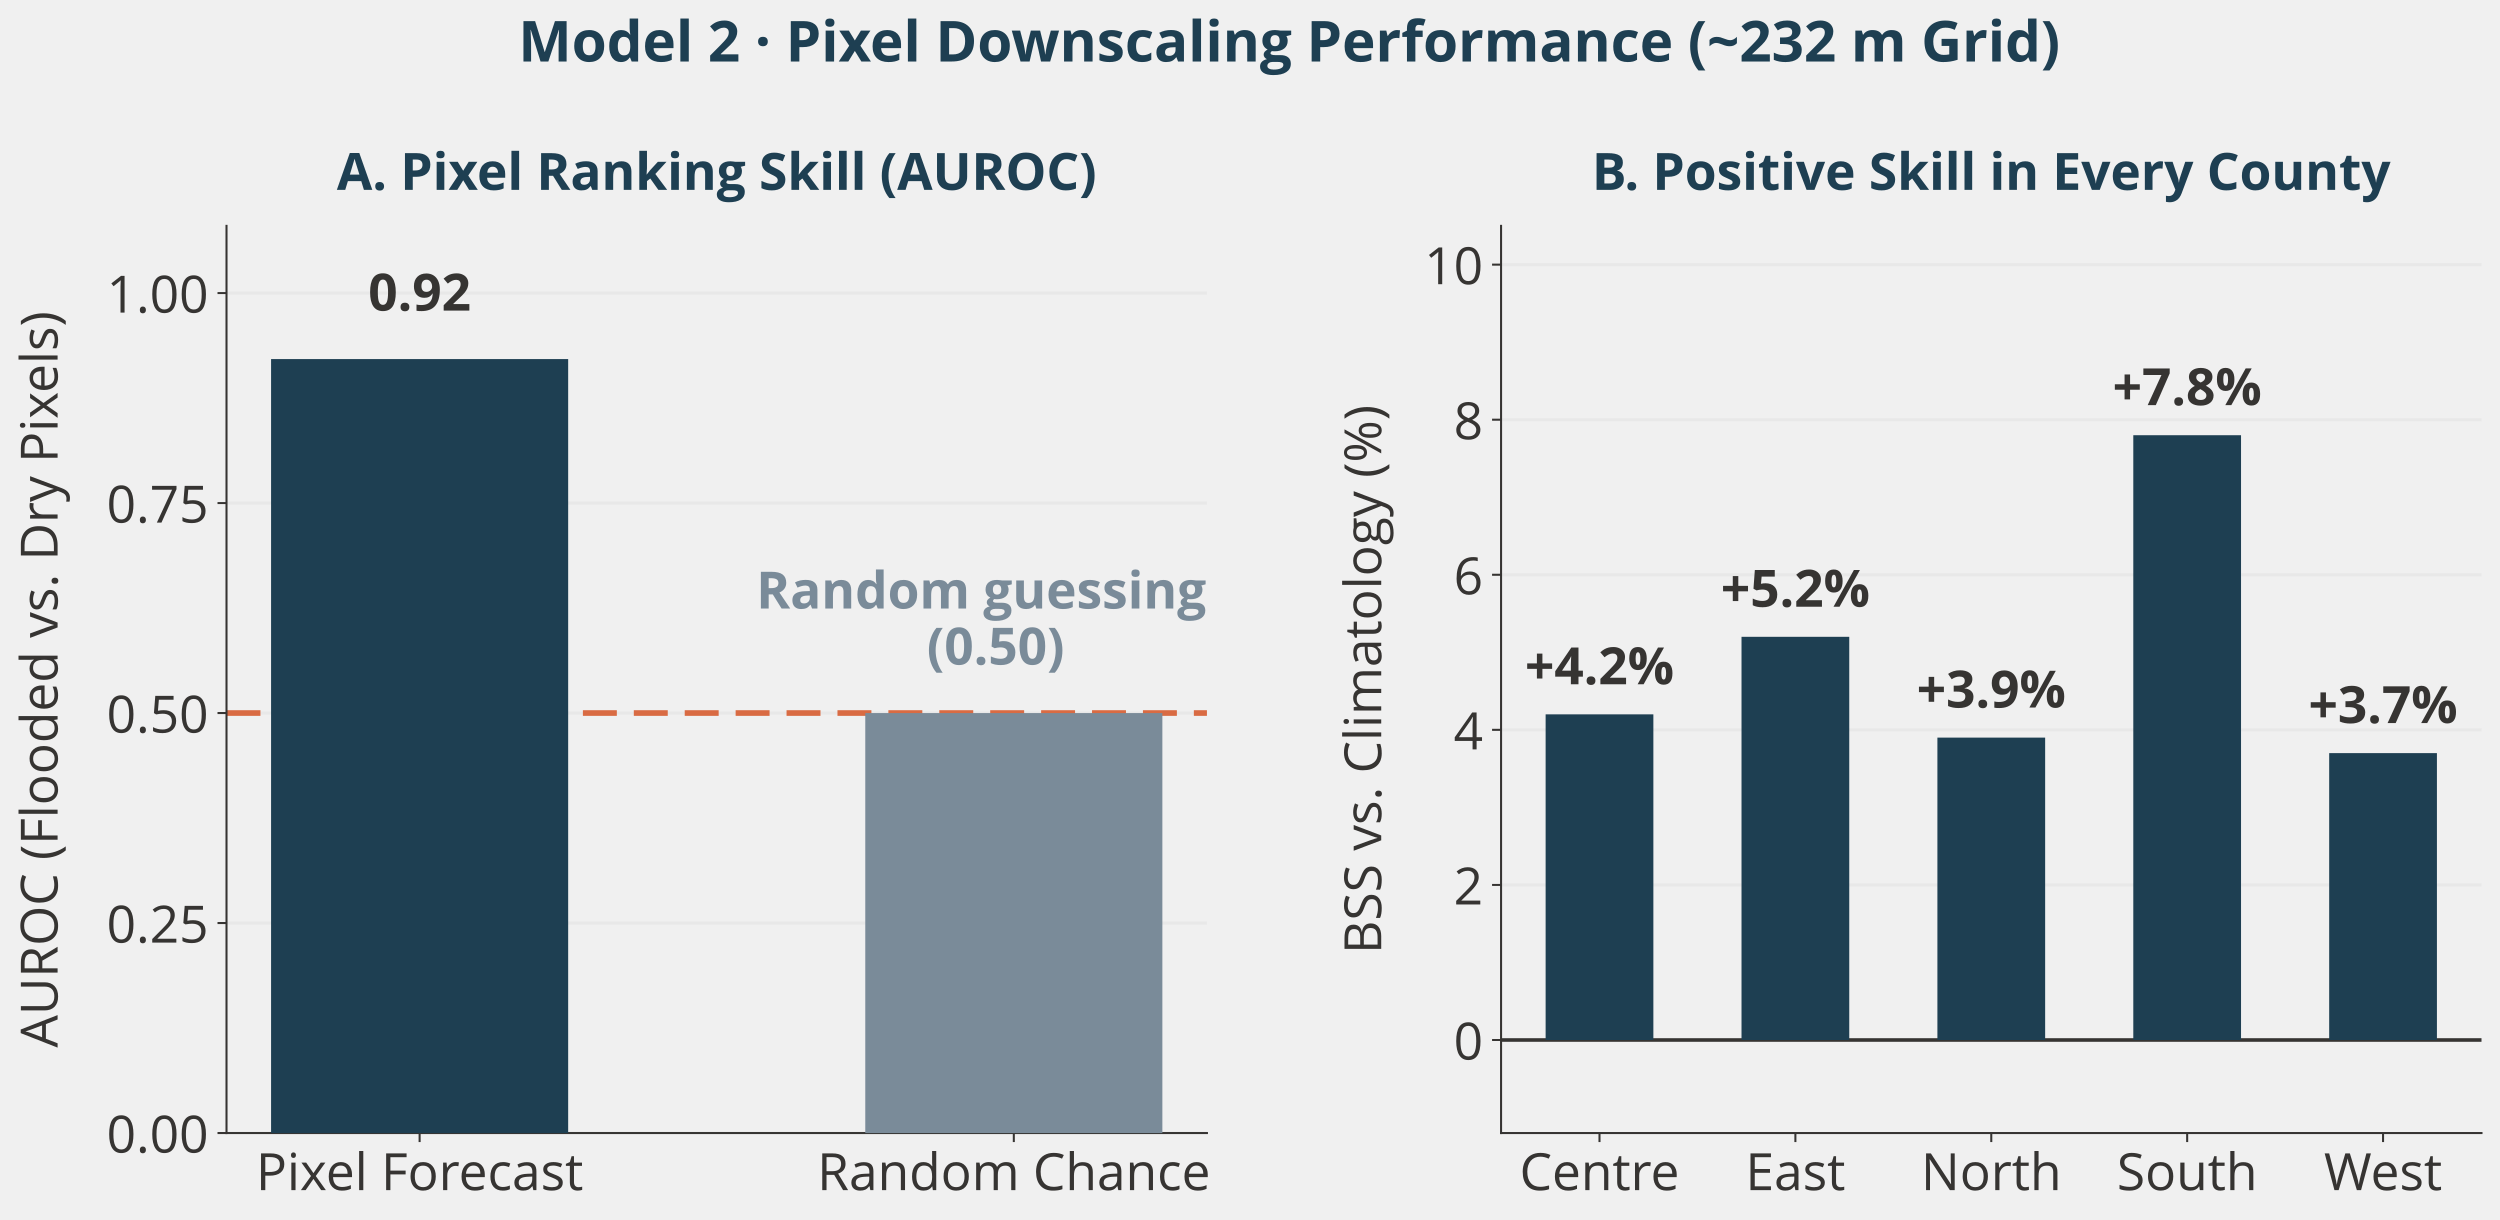
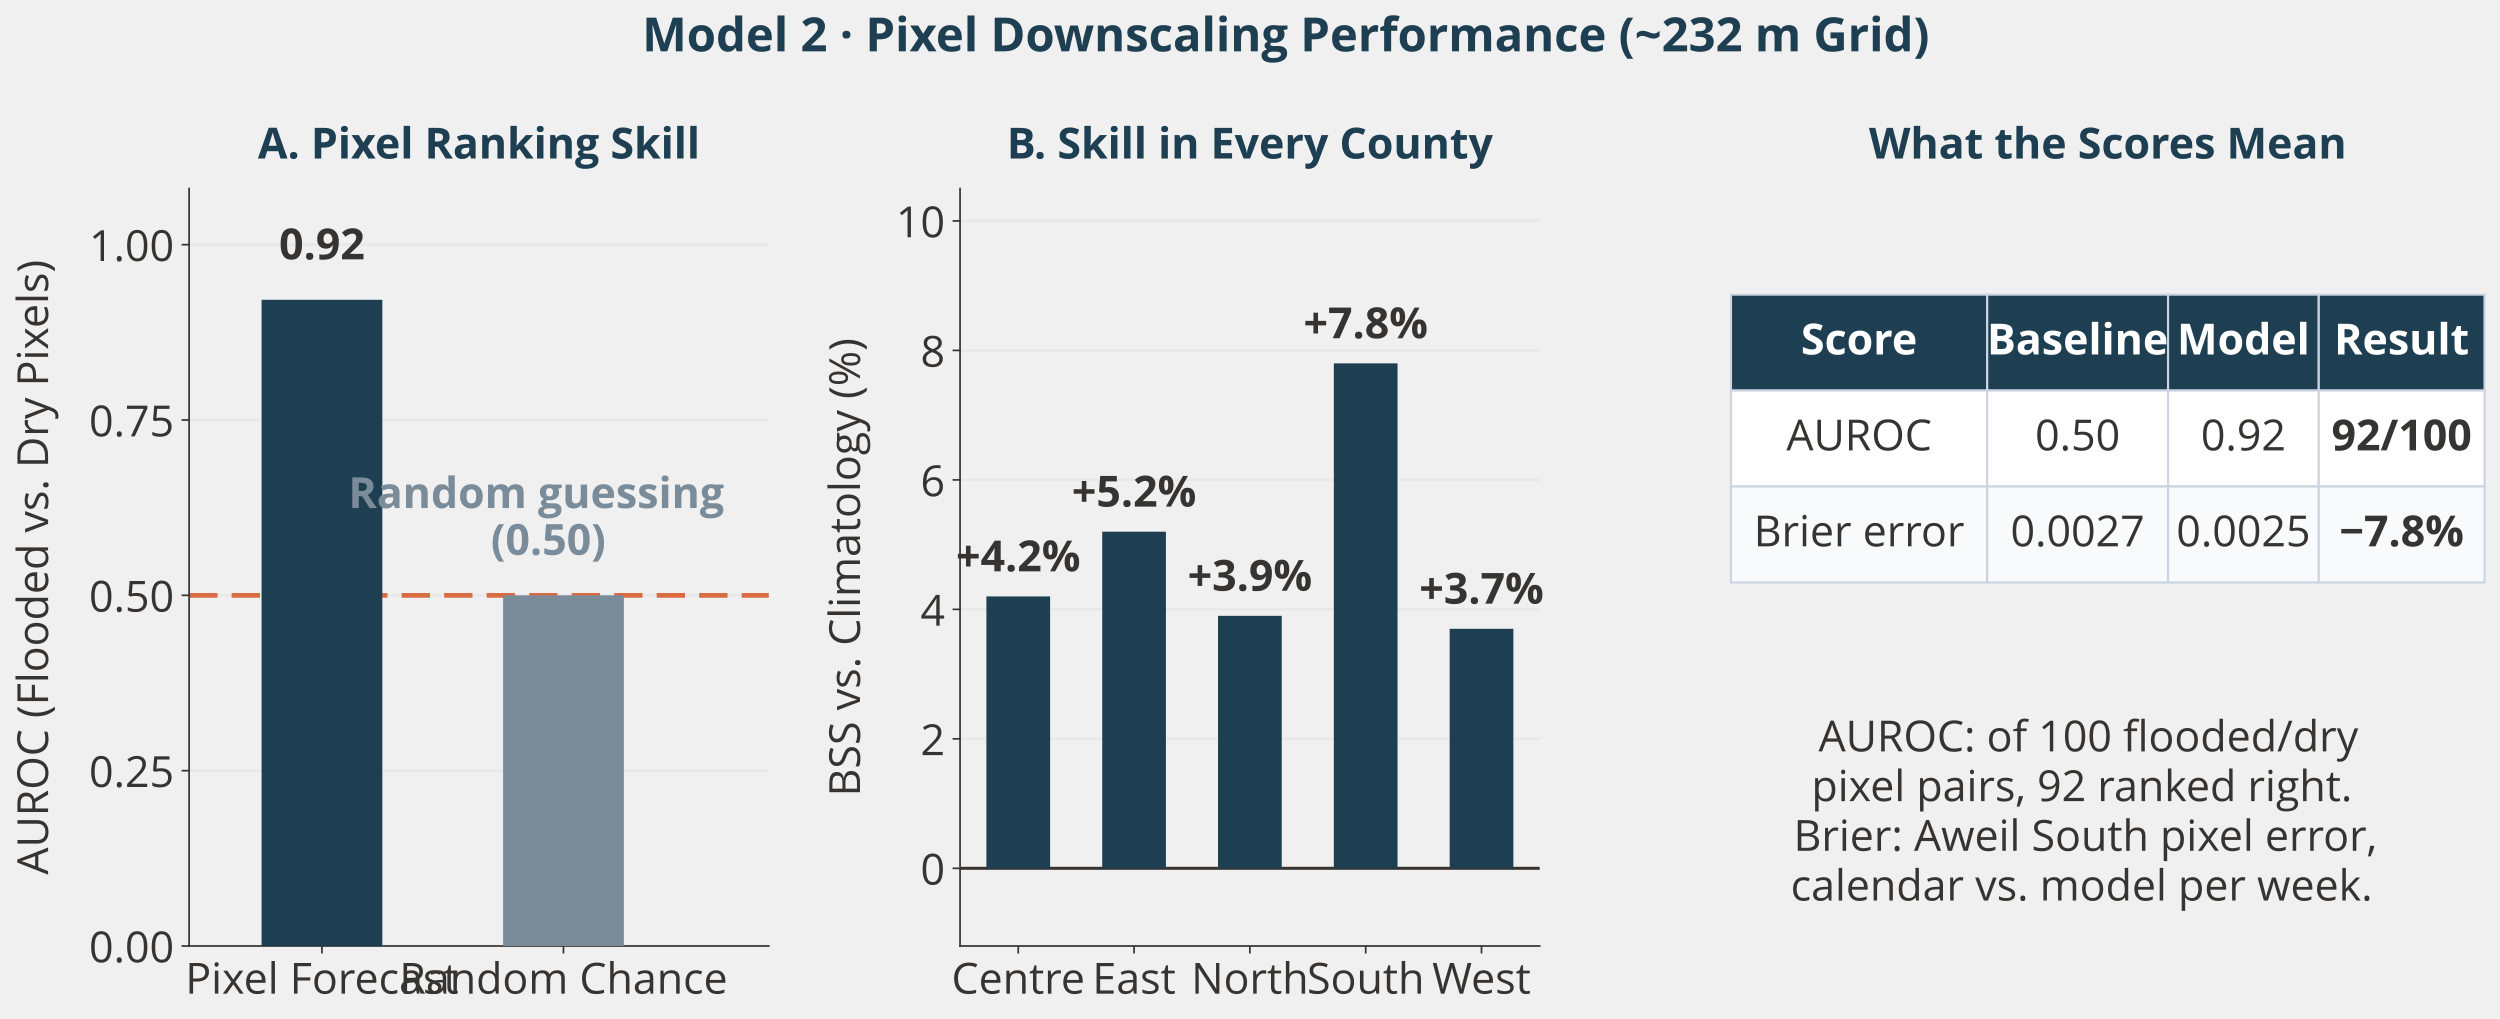
- <svg xmlns="http://www.w3.org/2000/svg" xmlns:xlink="http://www.w3.org/1999/xlink" width="972.247pt" height="474.196pt" viewBox="0 0 972.247 474.196" version="1.1">
+ <svg xmlns="http://www.w3.org/2000/svg" xmlns:xlink="http://www.w3.org/1999/xlink" width="1164.487pt" height="474.196pt" viewBox="0 0 1164.487 474.196" version="1.1">
  <defs>
    <style type="text/css">*{stroke-linejoin: round; stroke-linecap: butt}</style>
  </defs>
  <g id="figure_1">
    <g id="patch_1">
-       <path d="M 0 474.196  L 972.247 474.196  L 972.247 0  L 0 0  L 0 474.196  z " style="fill: none; opacity: 0" />
+       <path d="M 0 474.196  L 1164.487 474.196  L 1164.487 0  L 0 0  L 0 474.196  z " style="fill: none; opacity: 0" />
    </g>
    <g id="axes_1">
      <g id="patch_2">
-         <path d="M 88.088 440.64  L 469.374 440.64  L 469.374 87.84  L 88.088 87.84  L 88.088 440.64  z " style="fill: none" />
+         <path d="M 88.088 440.64  L 358.087 440.64  L 358.087 87.84  L 88.088 87.84  L 88.088 440.64  z " style="fill: none" />
      </g>
      <g id="matplotlib.axis_1">
        <g id="xtick_1">
          <g id="line2d_1">
            <defs>
-               <path id="m93564bdb14" d="M 0 0  L 0 3.5  " style="stroke: #363432; stroke-width: 0.8" />
+               <path id="m5e118adc27" d="M 0 0  L 0 3.5  " style="stroke: #363432; stroke-width: 0.8" />
            </defs>
            <g>
-               <use xlink:href="#m93564bdb14" x="163.189" y="440.64" style="fill: #363432; stroke: #363432; stroke-width: 0.8" />
+               <use xlink:href="#m5e118adc27" x="149.963" y="440.64" style="fill: #363432; stroke: #363432; stroke-width: 0.8" />
            </g>
          </g>
          <g id="text_1">
-             <text style="font-size: 20px; font-family: 'Open Sans', 'DejaVu Sans', 'Arial', sans-serif; text-anchor: middle; fill: #363432" x="163.189" y="462.837" transform="rotate(-0 163.1895 462.8369)">Pixel Forecast</text>
+             <text style="font-size: 20px; font-family: 'Open Sans', 'DejaVu Sans', 'Arial', sans-serif; text-anchor: middle; fill: #363432" x="149.963" y="462.837" transform="rotate(-0 149.9625 462.8369)">Pixel Forecast</text>
          </g>
        </g>
        <g id="xtick_2">
          <g id="line2d_2">
            <g>
-               <use xlink:href="#m93564bdb14" x="394.272" y="440.64" style="fill: #363432; stroke: #363432; stroke-width: 0.8" />
+               <use xlink:href="#m5e118adc27" x="262.462" y="440.64" style="fill: #363432; stroke: #363432; stroke-width: 0.8" />
            </g>
          </g>
          <g id="text_2">
-             <text style="font-size: 20px; font-family: 'Open Sans', 'DejaVu Sans', 'Arial', sans-serif; text-anchor: middle; fill: #363432" x="394.272" y="462.837" transform="rotate(-0 394.2725 462.8369)">Random Chance</text>
+             <text style="font-size: 20px; font-family: 'Open Sans', 'DejaVu Sans', 'Arial', sans-serif; text-anchor: middle; fill: #363432" x="262.462" y="462.837" transform="rotate(-0 262.4625 462.8369)">Random Chance</text>
          </g>
        </g>
      </g>
      <g id="matplotlib.axis_2">
        <g id="ytick_1">
          <g id="line2d_3">
-             <path d="M 88.088 440.64  L 469.374 440.64  " clip-path="url(#p58635c5533)" style="fill: none; stroke: #e0e0e0; stroke-opacity: 0.5; stroke-width: 1.2; stroke-linecap: square" />
+             <path d="M 88.088 440.64  L 358.087 440.64  " clip-path="url(#pa1986c8753)" style="fill: none; stroke: #e0e0e0; stroke-opacity: 0.5; stroke-width: 1.2; stroke-linecap: square" />
          </g>
          <g id="line2d_4">
            <defs>
-               <path id="mf591d16313" d="M 0 0  L -3.5 0  " style="stroke: #363432; stroke-width: 0.8" />
+               <path id="m1666672e94" d="M 0 0  L -3.5 0  " style="stroke: #363432; stroke-width: 0.8" />
            </defs>
            <g>
-               <use xlink:href="#mf591d16313" x="88.088" y="440.64" style="fill: #363432; stroke: #363432; stroke-width: 0.8" />
+               <use xlink:href="#m1666672e94" x="88.088" y="440.64" style="fill: #363432; stroke: #363432; stroke-width: 0.8" />
            </g>
          </g>
          <g id="text_3">
            <text style="font-size: 20px; font-family: 'Open Sans', 'DejaVu Sans', 'Arial', sans-serif; text-anchor: end; fill: #363432" x="81.088" y="448.238" transform="rotate(-0 81.0875 448.2384)">0.00</text>
          </g>
        </g>
        <g id="ytick_2">
          <g id="line2d_5">
-             <path d="M 88.088 358.973  L 469.374 358.973  " clip-path="url(#p58635c5533)" style="fill: none; stroke: #e0e0e0; stroke-opacity: 0.5; stroke-width: 1.2; stroke-linecap: square" />
+             <path d="M 88.088 358.973  L 358.087 358.973  " clip-path="url(#pa1986c8753)" style="fill: none; stroke: #e0e0e0; stroke-opacity: 0.5; stroke-width: 1.2; stroke-linecap: square" />
          </g>
          <g id="line2d_6">
            <g>
-               <use xlink:href="#mf591d16313" x="88.088" y="358.973" style="fill: #363432; stroke: #363432; stroke-width: 0.8" />
+               <use xlink:href="#m1666672e94" x="88.088" y="358.973" style="fill: #363432; stroke: #363432; stroke-width: 0.8" />
            </g>
          </g>
          <g id="text_4">
            <text style="font-size: 20px; font-family: 'Open Sans', 'DejaVu Sans', 'Arial', sans-serif; text-anchor: end; fill: #363432" x="81.088" y="366.572" transform="rotate(-0 81.0875 366.5718)">0.25</text>
          </g>
        </g>
        <g id="ytick_3">
          <g id="line2d_7">
-             <path d="M 88.088 277.307  L 469.374 277.307  " clip-path="url(#p58635c5533)" style="fill: none; stroke: #e0e0e0; stroke-opacity: 0.5; stroke-width: 1.2; stroke-linecap: square" />
+             <path d="M 88.088 277.307  L 358.087 277.307  " clip-path="url(#pa1986c8753)" style="fill: none; stroke: #e0e0e0; stroke-opacity: 0.5; stroke-width: 1.2; stroke-linecap: square" />
          </g>
          <g id="line2d_8">
            <g>
-               <use xlink:href="#mf591d16313" x="88.088" y="277.307" style="fill: #363432; stroke: #363432; stroke-width: 0.8" />
+               <use xlink:href="#m1666672e94" x="88.088" y="277.307" style="fill: #363432; stroke: #363432; stroke-width: 0.8" />
            </g>
          </g>
          <g id="text_5">
            <text style="font-size: 20px; font-family: 'Open Sans', 'DejaVu Sans', 'Arial', sans-serif; text-anchor: end; fill: #363432" x="81.088" y="284.905" transform="rotate(-0 81.0875 284.9051)">0.50</text>
          </g>
        </g>
        <g id="ytick_4">
          <g id="line2d_9">
-             <path d="M 88.088 195.64  L 469.374 195.64  " clip-path="url(#p58635c5533)" style="fill: none; stroke: #e0e0e0; stroke-opacity: 0.5; stroke-width: 1.2; stroke-linecap: square" />
+             <path d="M 88.088 195.64  L 358.087 195.64  " clip-path="url(#pa1986c8753)" style="fill: none; stroke: #e0e0e0; stroke-opacity: 0.5; stroke-width: 1.2; stroke-linecap: square" />
          </g>
          <g id="line2d_10">
            <g>
-               <use xlink:href="#mf591d16313" x="88.088" y="195.64" style="fill: #363432; stroke: #363432; stroke-width: 0.8" />
+               <use xlink:href="#m1666672e94" x="88.088" y="195.64" style="fill: #363432; stroke: #363432; stroke-width: 0.8" />
            </g>
          </g>
          <g id="text_6">
            <text style="font-size: 20px; font-family: 'Open Sans', 'DejaVu Sans', 'Arial', sans-serif; text-anchor: end; fill: #363432" x="81.088" y="203.238" transform="rotate(-0 81.0875 203.2384)">0.75</text>
          </g>
        </g>
        <g id="ytick_5">
          <g id="line2d_11">
-             <path d="M 88.088 113.973  L 469.374 113.973  " clip-path="url(#p58635c5533)" style="fill: none; stroke: #e0e0e0; stroke-opacity: 0.5; stroke-width: 1.2; stroke-linecap: square" />
+             <path d="M 88.088 113.973  L 358.087 113.973  " clip-path="url(#pa1986c8753)" style="fill: none; stroke: #e0e0e0; stroke-opacity: 0.5; stroke-width: 1.2; stroke-linecap: square" />
          </g>
          <g id="line2d_12">
            <g>
-               <use xlink:href="#mf591d16313" x="88.088" y="113.973" style="fill: #363432; stroke: #363432; stroke-width: 0.8" />
+               <use xlink:href="#m1666672e94" x="88.088" y="113.973" style="fill: #363432; stroke: #363432; stroke-width: 0.8" />
            </g>
          </g>
          <g id="text_7">
            <text style="font-size: 20px; font-family: 'Open Sans', 'DejaVu Sans', 'Arial', sans-serif; text-anchor: end; fill: #363432" x="81.088" y="121.572" transform="rotate(-0 81.0875 121.5718)">1.00</text>
          </g>
        </g>
        <g id="text_8">
          <text style="font-size: 20px; font-family: 'Open Sans', 'DejaVu Sans', 'Arial', sans-serif; text-anchor: middle; fill: #363432" x="22.397" y="264.24" transform="rotate(-90 22.39688 264.24)">AUROC (Flooded vs. Dry Pixels)</text>
        </g>
      </g>
      <g id="line2d_13">
-         <path d="M 88.088 277.307  L 469.374 277.307  " clip-path="url(#p58635c5533)" style="fill: none; stroke-dasharray: 13.2,6.6; stroke-dashoffset: 0; stroke: #d96b43; stroke-width: 2.2" />
+         <path d="M 88.088 277.307  L 358.087 277.307  " clip-path="url(#pa1986c8753)" style="fill: none; stroke-dasharray: 13.2,6.6; stroke-dashoffset: 0; stroke: #d96b43; stroke-width: 2.2" />
      </g>
      <g id="patch_3">
        <path d="M 88.088 440.64  L 88.088 87.84  " style="fill: none; stroke: #363432; stroke-width: 0.8; stroke-linejoin: miter; stroke-linecap: square" />
      </g>
      <g id="patch_4">
-         <path d="M 88.088 440.64  L 469.374 440.64  " style="fill: none; stroke: #363432; stroke-width: 0.8; stroke-linejoin: miter; stroke-linecap: square" />
+         <path d="M 88.088 440.64  L 358.087 440.64  " style="fill: none; stroke: #363432; stroke-width: 0.8; stroke-linejoin: miter; stroke-linecap: square" />
      </g>
      <g id="patch_5">
-         <path d="M 105.419 440.64  L 220.96 440.64  L 220.96 139.649  L 105.419 139.649  z " clip-path="url(#p58635c5533)" style="fill: #1e3f52" />
+         <path d="M 121.838 440.64  L 178.088 440.64  L 178.088 139.649  L 121.838 139.649  z " clip-path="url(#pa1986c8753)" style="fill: #1e3f52" />
      </g>
      <g id="patch_6">
-         <path d="M 336.502 440.64  L 452.043 440.64  L 452.043 277.307  L 336.502 277.307  z " clip-path="url(#p58635c5533)" style="fill: #7a8b99" />
+         <path d="M 234.338 440.64  L 290.587 440.64  L 290.587 277.307  L 234.338 277.307  z " clip-path="url(#pa1986c8753)" style="fill: #7a8b99" />
      </g>
      <g id="text_9">
-         <text style="font-weight: 700; font-size: 20px; font-family: 'Open Sans', 'DejaVu Sans', 'Arial', sans-serif; text-anchor: middle; fill: #363432" x="163.189" y="120.79" transform="rotate(-0 163.1895 120.79)">0.92</text>
+         <text style="font-weight: 700; font-size: 20px; font-family: 'Open Sans', 'DejaVu Sans', 'Arial', sans-serif; text-anchor: middle; fill: #363432" x="149.963" y="120.79" transform="rotate(-0 149.9625 120.79)">0.92</text>
      </g>
      <g id="text_10">
-         <text style="font-weight: 700; font-size: 20px; font-family: 'Open Sans', 'DejaVu Sans', 'Arial', sans-serif; fill: #7a8b99" transform="translate(294.1084 236.6553)">Random guessing</text>
-         <text style="font-weight: 700; font-size: 20px; font-family: 'Open Sans', 'DejaVu Sans', 'Arial', sans-serif; fill: #7a8b99" transform="translate(360.46 258.4473)">(0.50)</text>
+         <text style="font-weight: 700; font-size: 20px; font-family: 'Open Sans', 'DejaVu Sans', 'Arial', sans-serif; fill: #7a8b99" transform="translate(162.2984 236.6553)">Random guessing</text>
+         <text style="font-weight: 700; font-size: 20px; font-family: 'Open Sans', 'DejaVu Sans', 'Arial', sans-serif; fill: #7a8b99" transform="translate(228.65 258.4473)">(0.50)</text>
      </g>
      <g id="text_11">
-         <text style="font-weight: 700; font-size: 20px; font-family: 'Open Sans', 'DejaVu Sans', 'Arial', sans-serif; text-anchor: middle; fill: #1e3f52" x="278.731" y="73.84" transform="rotate(-0 278.731 73.84)">A. Pixel Ranking Skill (AUROC)</text>
+         <text style="font-weight: 700; font-size: 20px; font-family: 'Open Sans', 'DejaVu Sans', 'Arial', sans-serif; text-anchor: middle; fill: #1e3f52" x="223.088" y="73.84" transform="rotate(-0 223.0875 73.84)">A. Pixel Ranking Skill</text>
      </g>
    </g>
    <g id="axes_2">
      <g id="patch_7">
-         <path d="M 583.761 440.64  L 965.048 440.64  L 965.048 87.84  L 583.761 87.84  L 583.761 440.64  z " style="fill: none" />
+         <path d="M 447.188 440.64  L 717.188 440.64  L 717.188 87.84  L 447.188 87.84  L 447.188 440.64  z " style="fill: none" />
      </g>
      <g id="matplotlib.axis_3">
        <g id="xtick_3">
          <g id="line2d_14">
            <g>
-               <use xlink:href="#m93564bdb14" x="622.042" y="440.64" style="fill: #363432; stroke: #363432; stroke-width: 0.8" />
+               <use xlink:href="#m5e118adc27" x="474.295" y="440.64" style="fill: #363432; stroke: #363432; stroke-width: 0.8" />
            </g>
          </g>
          <g id="text_12">
-             <text style="font-size: 20px; font-family: 'Open Sans', 'DejaVu Sans', 'Arial', sans-serif; text-anchor: middle; fill: #363432" x="622.042" y="462.837" transform="rotate(-0 622.0416 462.8369)">Centre</text>
+             <text style="font-size: 20px; font-family: 'Open Sans', 'DejaVu Sans', 'Arial', sans-serif; text-anchor: middle; fill: #363432" x="474.295" y="462.837" transform="rotate(-0 474.2954 462.8369)">Centre</text>
          </g>
        </g>
        <g id="xtick_4">
          <g id="line2d_15">
            <g>
-               <use xlink:href="#m93564bdb14" x="698.223" y="440.64" style="fill: #363432; stroke: #363432; stroke-width: 0.8" />
+               <use xlink:href="#m5e118adc27" x="528.241" y="440.64" style="fill: #363432; stroke: #363432; stroke-width: 0.8" />
            </g>
          </g>
          <g id="text_13">
-             <text style="font-size: 20px; font-family: 'Open Sans', 'DejaVu Sans', 'Arial', sans-serif; text-anchor: middle; fill: #363432" x="698.223" y="462.837" transform="rotate(-0 698.2228 462.8369)">East</text>
+             <text style="font-size: 20px; font-family: 'Open Sans', 'DejaVu Sans', 'Arial', sans-serif; text-anchor: middle; fill: #363432" x="528.241" y="462.837" transform="rotate(-0 528.2414 462.8369)">East</text>
          </g>
        </g>
        <g id="xtick_5">
          <g id="line2d_16">
            <g>
-               <use xlink:href="#m93564bdb14" x="774.404" y="440.64" style="fill: #363432; stroke: #363432; stroke-width: 0.8" />
+               <use xlink:href="#m5e118adc27" x="582.188" y="440.64" style="fill: #363432; stroke: #363432; stroke-width: 0.8" />
            </g>
          </g>
          <g id="text_14">
-             <text style="font-size: 20px; font-family: 'Open Sans', 'DejaVu Sans', 'Arial', sans-serif; text-anchor: middle; fill: #363432" x="774.404" y="462.837" transform="rotate(-0 774.404 462.8369)">North</text>
+             <text style="font-size: 20px; font-family: 'Open Sans', 'DejaVu Sans', 'Arial', sans-serif; text-anchor: middle; fill: #363432" x="582.188" y="462.837" transform="rotate(-0 582.1875 462.8369)">North</text>
          </g>
        </g>
        <g id="xtick_6">
          <g id="line2d_17">
            <g>
-               <use xlink:href="#m93564bdb14" x="850.585" y="440.64" style="fill: #363432; stroke: #363432; stroke-width: 0.8" />
+               <use xlink:href="#m5e118adc27" x="636.134" y="440.64" style="fill: #363432; stroke: #363432; stroke-width: 0.8" />
            </g>
          </g>
          <g id="text_15">
-             <text style="font-size: 20px; font-family: 'Open Sans', 'DejaVu Sans', 'Arial', sans-serif; text-anchor: middle; fill: #363432" x="850.585" y="462.837" transform="rotate(-0 850.5852 462.8369)">South</text>
+             <text style="font-size: 20px; font-family: 'Open Sans', 'DejaVu Sans', 'Arial', sans-serif; text-anchor: middle; fill: #363432" x="636.134" y="462.837" transform="rotate(-0 636.1336 462.8369)">South</text>
          </g>
        </g>
        <g id="xtick_7">
          <g id="line2d_18">
            <g>
-               <use xlink:href="#m93564bdb14" x="926.766" y="440.64" style="fill: #363432; stroke: #363432; stroke-width: 0.8" />
+               <use xlink:href="#m5e118adc27" x="690.08" y="440.64" style="fill: #363432; stroke: #363432; stroke-width: 0.8" />
            </g>
          </g>
          <g id="text_16">
-             <text style="font-size: 20px; font-family: 'Open Sans', 'DejaVu Sans', 'Arial', sans-serif; text-anchor: middle; fill: #363432" x="926.766" y="462.837" transform="rotate(-0 926.7664 462.8369)">West</text>
+             <text style="font-size: 20px; font-family: 'Open Sans', 'DejaVu Sans', 'Arial', sans-serif; text-anchor: middle; fill: #363432" x="690.08" y="462.837" transform="rotate(-0 690.0796 462.8369)">West</text>
          </g>
        </g>
      </g>
      <g id="matplotlib.axis_4">
        <g id="ytick_6">
          <g id="line2d_19">
-             <path d="M 583.761 404.455  L 965.048 404.455  " clip-path="url(#p2d78c493a8)" style="fill: none; stroke: #e0e0e0; stroke-opacity: 0.5; stroke-width: 1.2; stroke-linecap: square" />
+             <path d="M 447.188 404.455  L 717.188 404.455  " clip-path="url(#p49752be69d)" style="fill: none; stroke: #e0e0e0; stroke-opacity: 0.5; stroke-width: 1.2; stroke-linecap: square" />
          </g>
          <g id="line2d_20">
            <g>
-               <use xlink:href="#mf591d16313" x="583.761" y="404.455" style="fill: #363432; stroke: #363432; stroke-width: 0.8" />
+               <use xlink:href="#m1666672e94" x="447.188" y="404.455" style="fill: #363432; stroke: #363432; stroke-width: 0.8" />
            </g>
          </g>
          <g id="text_17">
-             <text style="font-size: 20px; font-family: 'Open Sans', 'DejaVu Sans', 'Arial', sans-serif; text-anchor: end; fill: #363432" x="576.761" y="412.054" transform="rotate(-0 576.7605 412.0538)">0</text>
+             <text style="font-size: 20px; font-family: 'Open Sans', 'DejaVu Sans', 'Arial', sans-serif; text-anchor: end; fill: #363432" x="440.188" y="412.054" transform="rotate(-0 440.1875 412.0538)">0</text>
          </g>
        </g>
        <g id="ytick_7">
          <g id="line2d_21">
-             <path d="M 583.761 344.148  L 965.048 344.148  " clip-path="url(#p2d78c493a8)" style="fill: none; stroke: #e0e0e0; stroke-opacity: 0.5; stroke-width: 1.2; stroke-linecap: square" />
+             <path d="M 447.188 344.148  L 717.188 344.148  " clip-path="url(#p49752be69d)" style="fill: none; stroke: #e0e0e0; stroke-opacity: 0.5; stroke-width: 1.2; stroke-linecap: square" />
          </g>
          <g id="line2d_22">
            <g>
-               <use xlink:href="#mf591d16313" x="583.761" y="344.148" style="fill: #363432; stroke: #363432; stroke-width: 0.8" />
+               <use xlink:href="#m1666672e94" x="447.188" y="344.148" style="fill: #363432; stroke: #363432; stroke-width: 0.8" />
            </g>
          </g>
          <g id="text_18">
-             <text style="font-size: 20px; font-family: 'Open Sans', 'DejaVu Sans', 'Arial', sans-serif; text-anchor: end; fill: #363432" x="576.761" y="351.746" transform="rotate(-0 576.7605 351.7461)">2</text>
+             <text style="font-size: 20px; font-family: 'Open Sans', 'DejaVu Sans', 'Arial', sans-serif; text-anchor: end; fill: #363432" x="440.188" y="351.746" transform="rotate(-0 440.1875 351.7461)">2</text>
          </g>
        </g>
        <g id="ytick_8">
          <g id="line2d_23">
-             <path d="M 583.761 283.84  L 965.048 283.84  " clip-path="url(#p2d78c493a8)" style="fill: none; stroke: #e0e0e0; stroke-opacity: 0.5; stroke-width: 1.2; stroke-linecap: square" />
+             <path d="M 447.188 283.84  L 717.188 283.84  " clip-path="url(#p49752be69d)" style="fill: none; stroke: #e0e0e0; stroke-opacity: 0.5; stroke-width: 1.2; stroke-linecap: square" />
          </g>
          <g id="line2d_24">
            <g>
-               <use xlink:href="#mf591d16313" x="583.761" y="283.84" style="fill: #363432; stroke: #363432; stroke-width: 0.8" />
+               <use xlink:href="#m1666672e94" x="447.188" y="283.84" style="fill: #363432; stroke: #363432; stroke-width: 0.8" />
            </g>
          </g>
          <g id="text_19">
-             <text style="font-size: 20px; font-family: 'Open Sans', 'DejaVu Sans', 'Arial', sans-serif; text-anchor: end; fill: #363432" x="576.761" y="291.438" transform="rotate(-0 576.7605 291.4384)">4</text>
+             <text style="font-size: 20px; font-family: 'Open Sans', 'DejaVu Sans', 'Arial', sans-serif; text-anchor: end; fill: #363432" x="440.188" y="291.438" transform="rotate(-0 440.1875 291.4384)">4</text>
          </g>
        </g>
        <g id="ytick_9">
          <g id="line2d_25">
-             <path d="M 583.761 223.532  L 965.048 223.532  " clip-path="url(#p2d78c493a8)" style="fill: none; stroke: #e0e0e0; stroke-opacity: 0.5; stroke-width: 1.2; stroke-linecap: square" />
+             <path d="M 447.188 223.532  L 717.188 223.532  " clip-path="url(#p49752be69d)" style="fill: none; stroke: #e0e0e0; stroke-opacity: 0.5; stroke-width: 1.2; stroke-linecap: square" />
          </g>
          <g id="line2d_26">
            <g>
-               <use xlink:href="#mf591d16313" x="583.761" y="223.532" style="fill: #363432; stroke: #363432; stroke-width: 0.8" />
+               <use xlink:href="#m1666672e94" x="447.188" y="223.532" style="fill: #363432; stroke: #363432; stroke-width: 0.8" />
            </g>
          </g>
          <g id="text_20">
-             <text style="font-size: 20px; font-family: 'Open Sans', 'DejaVu Sans', 'Arial', sans-serif; text-anchor: end; fill: #363432" x="576.761" y="231.131" transform="rotate(-0 576.7605 231.1307)">6</text>
+             <text style="font-size: 20px; font-family: 'Open Sans', 'DejaVu Sans', 'Arial', sans-serif; text-anchor: end; fill: #363432" x="440.188" y="231.131" transform="rotate(-0 440.1875 231.1307)">6</text>
          </g>
        </g>
        <g id="ytick_10">
          <g id="line2d_27">
-             <path d="M 583.761 163.225  L 965.048 163.225  " clip-path="url(#p2d78c493a8)" style="fill: none; stroke: #e0e0e0; stroke-opacity: 0.5; stroke-width: 1.2; stroke-linecap: square" />
+             <path d="M 447.188 163.225  L 717.188 163.225  " clip-path="url(#p49752be69d)" style="fill: none; stroke: #e0e0e0; stroke-opacity: 0.5; stroke-width: 1.2; stroke-linecap: square" />
          </g>
          <g id="line2d_28">
            <g>
-               <use xlink:href="#mf591d16313" x="583.761" y="163.225" style="fill: #363432; stroke: #363432; stroke-width: 0.8" />
+               <use xlink:href="#m1666672e94" x="447.188" y="163.225" style="fill: #363432; stroke: #363432; stroke-width: 0.8" />
            </g>
          </g>
          <g id="text_21">
-             <text style="font-size: 20px; font-family: 'Open Sans', 'DejaVu Sans', 'Arial', sans-serif; text-anchor: end; fill: #363432" x="576.761" y="170.823" transform="rotate(-0 576.7605 170.8231)">8</text>
+             <text style="font-size: 20px; font-family: 'Open Sans', 'DejaVu Sans', 'Arial', sans-serif; text-anchor: end; fill: #363432" x="440.188" y="170.823" transform="rotate(-0 440.1875 170.8231)">8</text>
          </g>
        </g>
        <g id="ytick_11">
          <g id="line2d_29">
-             <path d="M 583.761 102.917  L 965.048 102.917  " clip-path="url(#p2d78c493a8)" style="fill: none; stroke: #e0e0e0; stroke-opacity: 0.5; stroke-width: 1.2; stroke-linecap: square" />
+             <path d="M 447.188 102.917  L 717.188 102.917  " clip-path="url(#p49752be69d)" style="fill: none; stroke: #e0e0e0; stroke-opacity: 0.5; stroke-width: 1.2; stroke-linecap: square" />
          </g>
          <g id="line2d_30">
            <g>
-               <use xlink:href="#mf591d16313" x="583.761" y="102.917" style="fill: #363432; stroke: #363432; stroke-width: 0.8" />
+               <use xlink:href="#m1666672e94" x="447.188" y="102.917" style="fill: #363432; stroke: #363432; stroke-width: 0.8" />
            </g>
          </g>
          <g id="text_22">
-             <text style="font-size: 20px; font-family: 'Open Sans', 'DejaVu Sans', 'Arial', sans-serif; text-anchor: end; fill: #363432" x="576.761" y="110.515" transform="rotate(-0 576.7605 110.5154)">10</text>
+             <text style="font-size: 20px; font-family: 'Open Sans', 'DejaVu Sans', 'Arial', sans-serif; text-anchor: end; fill: #363432" x="440.188" y="110.515" transform="rotate(-0 440.1875 110.5154)">10</text>
          </g>
        </g>
        <g id="text_23">
-           <text style="font-size: 20px; font-family: 'Open Sans', 'DejaVu Sans', 'Arial', sans-serif; text-anchor: middle; fill: #363432" x="537.151" y="264.24" transform="rotate(-90 537.1512 264.24)">BSS vs. Climatology (%)</text>
+           <text style="font-size: 20px; font-family: 'Open Sans', 'DejaVu Sans', 'Arial', sans-serif; text-anchor: middle; fill: #363432" x="400.578" y="264.24" transform="rotate(-90 400.5781 264.24)">BSS vs. Climatology (%)</text>
        </g>
      </g>
      <g id="line2d_31">
-         <path d="M 583.761 404.455  L 965.048 404.455  " clip-path="url(#p2d78c493a8)" style="fill: none; stroke: #363432; stroke-width: 1.4; stroke-linecap: square" />
+         <path d="M 447.188 404.455  L 717.188 404.455  " clip-path="url(#p49752be69d)" style="fill: none; stroke: #363432; stroke-width: 1.4; stroke-linecap: square" />
      </g>
      <g id="patch_8">
-         <path d="M 583.761 440.64  L 583.761 87.84  " style="fill: none; stroke: #363432; stroke-width: 0.8; stroke-linejoin: miter; stroke-linecap: square" />
+         <path d="M 447.188 440.64  L 447.188 87.84  " style="fill: none; stroke: #363432; stroke-width: 0.8; stroke-linejoin: miter; stroke-linecap: square" />
      </g>
      <g id="patch_9">
-         <path d="M 583.761 440.64  L 965.048 440.64  " style="fill: none; stroke: #363432; stroke-width: 0.8; stroke-linejoin: miter; stroke-linecap: square" />
+         <path d="M 447.188 440.64  L 717.188 440.64  " style="fill: none; stroke: #363432; stroke-width: 0.8; stroke-linejoin: miter; stroke-linecap: square" />
      </g>
      <g id="patch_10">
-         <path d="M 601.092 404.455  L 642.991 404.455  L 642.991 277.809  L 601.092 277.809  z " clip-path="url(#p2d78c493a8)" style="fill: #1e3f52" />
+         <path d="M 459.46 404.455  L 489.131 404.455  L 489.131 277.809  L 459.46 277.809  z " clip-path="url(#p49752be69d)" style="fill: #1e3f52" />
      </g>
      <g id="patch_11">
-         <path d="M 677.273 404.455  L 719.173 404.455  L 719.173 247.655  L 677.273 247.655  z " clip-path="url(#p2d78c493a8)" style="fill: #1e3f52" />
+         <path d="M 513.406 404.455  L 543.077 404.455  L 543.077 247.655  L 513.406 247.655  z " clip-path="url(#p49752be69d)" style="fill: #1e3f52" />
      </g>
      <g id="patch_12">
-         <path d="M 753.454 404.455  L 795.354 404.455  L 795.354 286.855  L 753.454 286.855  z " clip-path="url(#p2d78c493a8)" style="fill: #1e3f52" />
+         <path d="M 567.352 404.455  L 597.023 404.455  L 597.023 286.855  L 567.352 286.855  z " clip-path="url(#p49752be69d)" style="fill: #1e3f52" />
      </g>
      <g id="patch_13">
-         <path d="M 829.635 404.455  L 871.535 404.455  L 871.535 169.255  L 829.635 169.255  z " clip-path="url(#p2d78c493a8)" style="fill: #1e3f52" />
+         <path d="M 621.298 404.455  L 650.969 404.455  L 650.969 169.255  L 621.298 169.255  z " clip-path="url(#p49752be69d)" style="fill: #1e3f52" />
      </g>
      <g id="patch_14">
-         <path d="M 905.817 404.455  L 947.716 404.455  L 947.716 292.886  L 905.817 292.886  z " clip-path="url(#p2d78c493a8)" style="fill: #1e3f52" />
+         <path d="M 675.244 404.455  L 704.915 404.455  L 704.915 292.886  L 675.244 292.886  z " clip-path="url(#p49752be69d)" style="fill: #1e3f52" />
      </g>
      <g id="text_24">
-         <text style="font-weight: 700; font-size: 20px; font-family: 'Open Sans', 'DejaVu Sans', 'Arial', sans-serif; text-anchor: middle; fill: #363432" x="622.042" y="266.111" transform="rotate(-0 622.0416 266.1114)">+4.2%</text>
+         <text style="font-weight: 700; font-size: 20px; font-family: 'Open Sans', 'DejaVu Sans', 'Arial', sans-serif; text-anchor: middle; fill: #363432" x="474.295" y="266.111" transform="rotate(-0 474.2954 266.1114)">+4.2%</text>
      </g>
      <g id="text_25">
-         <text style="font-weight: 700; font-size: 20px; font-family: 'Open Sans', 'DejaVu Sans', 'Arial', sans-serif; text-anchor: middle; fill: #363432" x="698.223" y="235.958" transform="rotate(-0 698.2228 235.9575)">+5.2%</text>
+         <text style="font-weight: 700; font-size: 20px; font-family: 'Open Sans', 'DejaVu Sans', 'Arial', sans-serif; text-anchor: middle; fill: #363432" x="528.241" y="235.958" transform="rotate(-0 528.2414 235.9575)">+5.2%</text>
      </g>
      <g id="text_26">
-         <text style="font-weight: 700; font-size: 20px; font-family: 'Open Sans', 'DejaVu Sans', 'Arial', sans-serif; text-anchor: middle; fill: #363432" x="774.404" y="275.158" transform="rotate(-0 774.404 275.1575)">+3.9%</text>
+         <text style="font-weight: 700; font-size: 20px; font-family: 'Open Sans', 'DejaVu Sans', 'Arial', sans-serif; text-anchor: middle; fill: #363432" x="582.188" y="275.158" transform="rotate(-0 582.1875 275.1575)">+3.9%</text>
      </g>
      <g id="text_27">
-         <text style="font-weight: 700; font-size: 20px; font-family: 'Open Sans', 'DejaVu Sans', 'Arial', sans-serif; text-anchor: middle; fill: #363432" x="850.585" y="157.558" transform="rotate(-0 850.5852 157.5575)">+7.8%</text>
+         <text style="font-weight: 700; font-size: 20px; font-family: 'Open Sans', 'DejaVu Sans', 'Arial', sans-serif; text-anchor: middle; fill: #363432" x="636.134" y="157.558" transform="rotate(-0 636.1336 157.5575)">+7.8%</text>
      </g>
      <g id="text_28">
-         <text style="font-weight: 700; font-size: 20px; font-family: 'Open Sans', 'DejaVu Sans', 'Arial', sans-serif; text-anchor: middle; fill: #363432" x="926.766" y="281.188" transform="rotate(-0 926.7664 281.1883)">+3.7%</text>
+         <text style="font-weight: 700; font-size: 20px; font-family: 'Open Sans', 'DejaVu Sans', 'Arial', sans-serif; text-anchor: middle; fill: #363432" x="690.08" y="281.188" transform="rotate(-0 690.0796 281.1883)">+3.7%</text>
      </g>
      <g id="text_29">
-         <text style="font-weight: 700; font-size: 20px; font-family: 'Open Sans', 'DejaVu Sans', 'Arial', sans-serif; text-anchor: middle; fill: #1e3f52" x="774.404" y="73.84" transform="rotate(-0 774.404 73.84)">B. Positive Skill in Every County</text>
+         <text style="font-weight: 700; font-size: 20px; font-family: 'Open Sans', 'DejaVu Sans', 'Arial', sans-serif; text-anchor: middle; fill: #1e3f52" x="582.188" y="73.84" transform="rotate(-0 582.1875 73.84)">B. Skill in Every County</text>
      </g>
    </g>
-     <g id="text_30">
-       <text style="font-weight: 700; font-size: 22px; font-family: 'Open Sans', 'DejaVu Sans', 'Arial', sans-serif; text-anchor: middle; fill: #1e3f52" x="501.368" y="23.917" transform="rotate(-0 501.3675 23.91656)">Model 2 · Pixel Downscaling Performance (~232 m Grid)</text>
+     <g id="axes_3">
+       <g id="table_1">
+         <g id="patch_15">
+           <path d="M 806.288 181.92  L 925.628 181.92  L 925.628 137.232  L 806.288 137.232  z " style="fill: #1e3f52; stroke: #cbd5e1; stroke-linejoin: miter" />
+         </g>
+         <g id="text_30">
+           <text style="font-weight: 700; font-size: 20px; font-family: 'Open Sans', 'DejaVu Sans', 'Arial', sans-serif; text-anchor: middle; fill: #ffffff" x="865.957" y="165.095" transform="rotate(-0 865.9575 165.0948)">Score</text>
+         </g>
+         <g id="patch_16">
+           <path d="M 925.628 181.92  L 1009.867 181.92  L 1009.867 137.232  L 925.628 137.232  z " style="fill: #1e3f52; stroke: #cbd5e1; stroke-linejoin: miter" />
+         </g>
+         <g id="text_31">
+           <text style="font-weight: 700; font-size: 20px; font-family: 'Open Sans', 'DejaVu Sans', 'Arial', sans-serif; text-anchor: middle; fill: #ffffff" x="967.747" y="165.095" transform="rotate(-0 967.7475 165.0948)">Baseline</text>
+         </g>
+         <g id="patch_17">
+           <path d="M 1009.867 181.92  L 1080.068 181.92  L 1080.068 137.232  L 1009.867 137.232  z " style="fill: #1e3f52; stroke: #cbd5e1; stroke-linejoin: miter" />
+         </g>
+         <g id="text_32">
+           <text style="font-weight: 700; font-size: 20px; font-family: 'Open Sans', 'DejaVu Sans', 'Arial', sans-serif; text-anchor: middle; fill: #ffffff" x="1044.967" y="165.095" transform="rotate(-0 1044.967 165.0948)">Model</text>
+         </g>
+         <g id="patch_18">
+           <path d="M 1080.068 181.92  L 1157.287 181.92  L 1157.287 137.232  L 1080.068 137.232  z " style="fill: #1e3f52; stroke: #cbd5e1; stroke-linejoin: miter" />
+         </g>
+         <g id="text_33">
+           <text style="font-weight: 700; font-size: 20px; font-family: 'Open Sans', 'DejaVu Sans', 'Arial', sans-serif; text-anchor: middle; fill: #ffffff" x="1118.678" y="165.095" transform="rotate(-0 1118.678 165.0948)">Result</text>
+         </g>
+         <g id="patch_19">
+           <path d="M 806.288 226.608  L 925.628 226.608  L 925.628 181.92  L 806.288 181.92  z " style="fill: #ffffff; stroke: #cbd5e1; stroke-linejoin: miter" />
+         </g>
+         <g id="text_34">
+           <text style="font-size: 20px; font-family: 'Open Sans', 'DejaVu Sans', 'Arial', sans-serif; text-anchor: middle; fill: #363432" x="865.957" y="209.783" transform="rotate(-0 865.9575 209.7827)">AUROC</text>
+         </g>
+         <g id="patch_20">
+           <path d="M 925.628 226.608  L 1009.867 226.608  L 1009.867 181.92  L 925.628 181.92  z " style="fill: #ffffff; stroke: #cbd5e1; stroke-linejoin: miter" />
+         </g>
+         <g id="text_35">
+           <text style="font-size: 20px; font-family: 'Open Sans', 'DejaVu Sans', 'Arial', sans-serif; text-anchor: middle; fill: #363432" x="967.747" y="209.783" transform="rotate(-0 967.7475 209.7827)">0.50</text>
+         </g>
+         <g id="patch_21">
+           <path d="M 1009.867 226.608  L 1080.068 226.608  L 1080.068 181.92  L 1009.867 181.92  z " style="fill: #ffffff; stroke: #cbd5e1; stroke-linejoin: miter" />
+         </g>
+         <g id="text_36">
+           <text style="font-size: 20px; font-family: 'Open Sans', 'DejaVu Sans', 'Arial', sans-serif; text-anchor: middle; fill: #363432" x="1044.967" y="209.783" transform="rotate(-0 1044.967 209.7827)">0.92</text>
+         </g>
+         <g id="patch_22">
+           <path d="M 1080.068 226.608  L 1157.287 226.608  L 1157.287 181.92  L 1080.068 181.92  z " style="fill: #ffffff; stroke: #cbd5e1; stroke-linejoin: miter" />
+         </g>
+         <g id="text_37">
+           <text style="font-weight: 700; font-size: 20px; font-family: 'Open Sans', 'DejaVu Sans', 'Arial', sans-serif; text-anchor: middle; fill: #363432" x="1118.678" y="209.783" transform="rotate(-0 1118.678 209.7827)">92/100</text>
+         </g>
+         <g id="patch_23">
+           <path d="M 806.288 271.296  L 925.628 271.296  L 925.628 226.608  L 806.288 226.608  z " style="fill: #f8fafc; stroke: #cbd5e1; stroke-linejoin: miter" />
+         </g>
+         <g id="text_38">
+           <text style="font-size: 20px; font-family: 'Open Sans', 'DejaVu Sans', 'Arial', sans-serif; text-anchor: middle; fill: #363432" x="865.957" y="254.471" transform="rotate(-0 865.9575 254.4708)">Brier error</text>
+         </g>
+         <g id="patch_24">
+           <path d="M 925.628 271.296  L 1009.867 271.296  L 1009.867 226.608  L 925.628 226.608  z " style="fill: #f8fafc; stroke: #cbd5e1; stroke-linejoin: miter" />
+         </g>
+         <g id="text_39">
+           <text style="font-size: 20px; font-family: 'Open Sans', 'DejaVu Sans', 'Arial', sans-serif; text-anchor: middle; fill: #363432" x="967.747" y="254.471" transform="rotate(-0 967.7475 254.4708)">0.0027</text>
+         </g>
+         <g id="patch_25">
+           <path d="M 1009.867 271.296  L 1080.068 271.296  L 1080.068 226.608  L 1009.867 226.608  z " style="fill: #f8fafc; stroke: #cbd5e1; stroke-linejoin: miter" />
+         </g>
+         <g id="text_40">
+           <text style="font-size: 20px; font-family: 'Open Sans', 'DejaVu Sans', 'Arial', sans-serif; text-anchor: middle; fill: #363432" x="1044.967" y="254.471" transform="rotate(-0 1044.967 254.4708)">0.0025</text>
+         </g>
+         <g id="patch_26">
+           <path d="M 1080.068 271.296  L 1157.287 271.296  L 1157.287 226.608  L 1080.068 226.608  z " style="fill: #f8fafc; stroke: #cbd5e1; stroke-linejoin: miter" />
+         </g>
+         <g id="text_41">
+           <text style="font-weight: 700; font-size: 20px; font-family: 'Open Sans', 'DejaVu Sans', 'Arial', sans-serif; text-anchor: middle; fill: #363432" x="1118.678" y="254.471" transform="rotate(-0 1118.678 254.4708)">−7.8%</text>
+         </g>
+       </g>
+       <g id="text_42">
+         <text style="font-size: 20px; font-family: 'Open Sans', 'DejaVu Sans', 'Arial', sans-serif; fill: #363432" transform="translate(847.0625 349.9969)">AUROC: of 100 flooded/dry</text>
+         <text style="font-size: 20px; font-family: 'Open Sans', 'DejaVu Sans', 'Arial', sans-serif; fill: #363432" transform="translate(843.7531 373.1523)">pixel pairs, 92 ranked right.</text>
+         <text style="font-size: 20px; font-family: 'Open Sans', 'DejaVu Sans', 'Arial', sans-serif; fill: #363432" transform="translate(835.4297 396.3078)">Brier: Aweil South pixel error,</text>
+         <text style="font-size: 20px; font-family: 'Open Sans', 'DejaVu Sans', 'Arial', sans-serif; fill: #363432" transform="translate(834.0812 419.4633)">calendar vs. model per week.</text>
+       </g>
+       <g id="text_43">
+         <text style="font-weight: 700; font-size: 20px; font-family: 'Open Sans', 'DejaVu Sans', 'Arial', sans-serif; text-anchor: middle; fill: #1e3f52" x="981.788" y="73.84" transform="rotate(-0 981.7875 73.84)">What the Scores Mean</text>
+       </g>
+     </g>
+     <g id="text_44">
+       <text style="font-weight: 700; font-size: 22px; font-family: 'Open Sans', 'DejaVu Sans', 'Arial', sans-serif; text-anchor: middle; fill: #1e3f52" x="598.928" y="23.917" transform="rotate(-0 598.9275 23.91656)">Model 2 · Pixel Downscaling Performance (~232 m Grid)</text>
    </g>
  </g>
  <defs>
-     <clipPath id="p58635c5533">
-       <rect x="88.088" y="87.84" width="381.287" height="352.8" />
+     <clipPath id="pa1986c8753">
+       <rect x="88.088" y="87.84" width="270" height="352.8" />
    </clipPath>
-     <clipPath id="p2d78c493a8">
-       <rect x="583.761" y="87.84" width="381.287" height="352.8" />
+     <clipPath id="p49752be69d">
+       <rect x="447.188" y="87.84" width="270" height="352.8" />
    </clipPath>
  </defs>
</svg>
